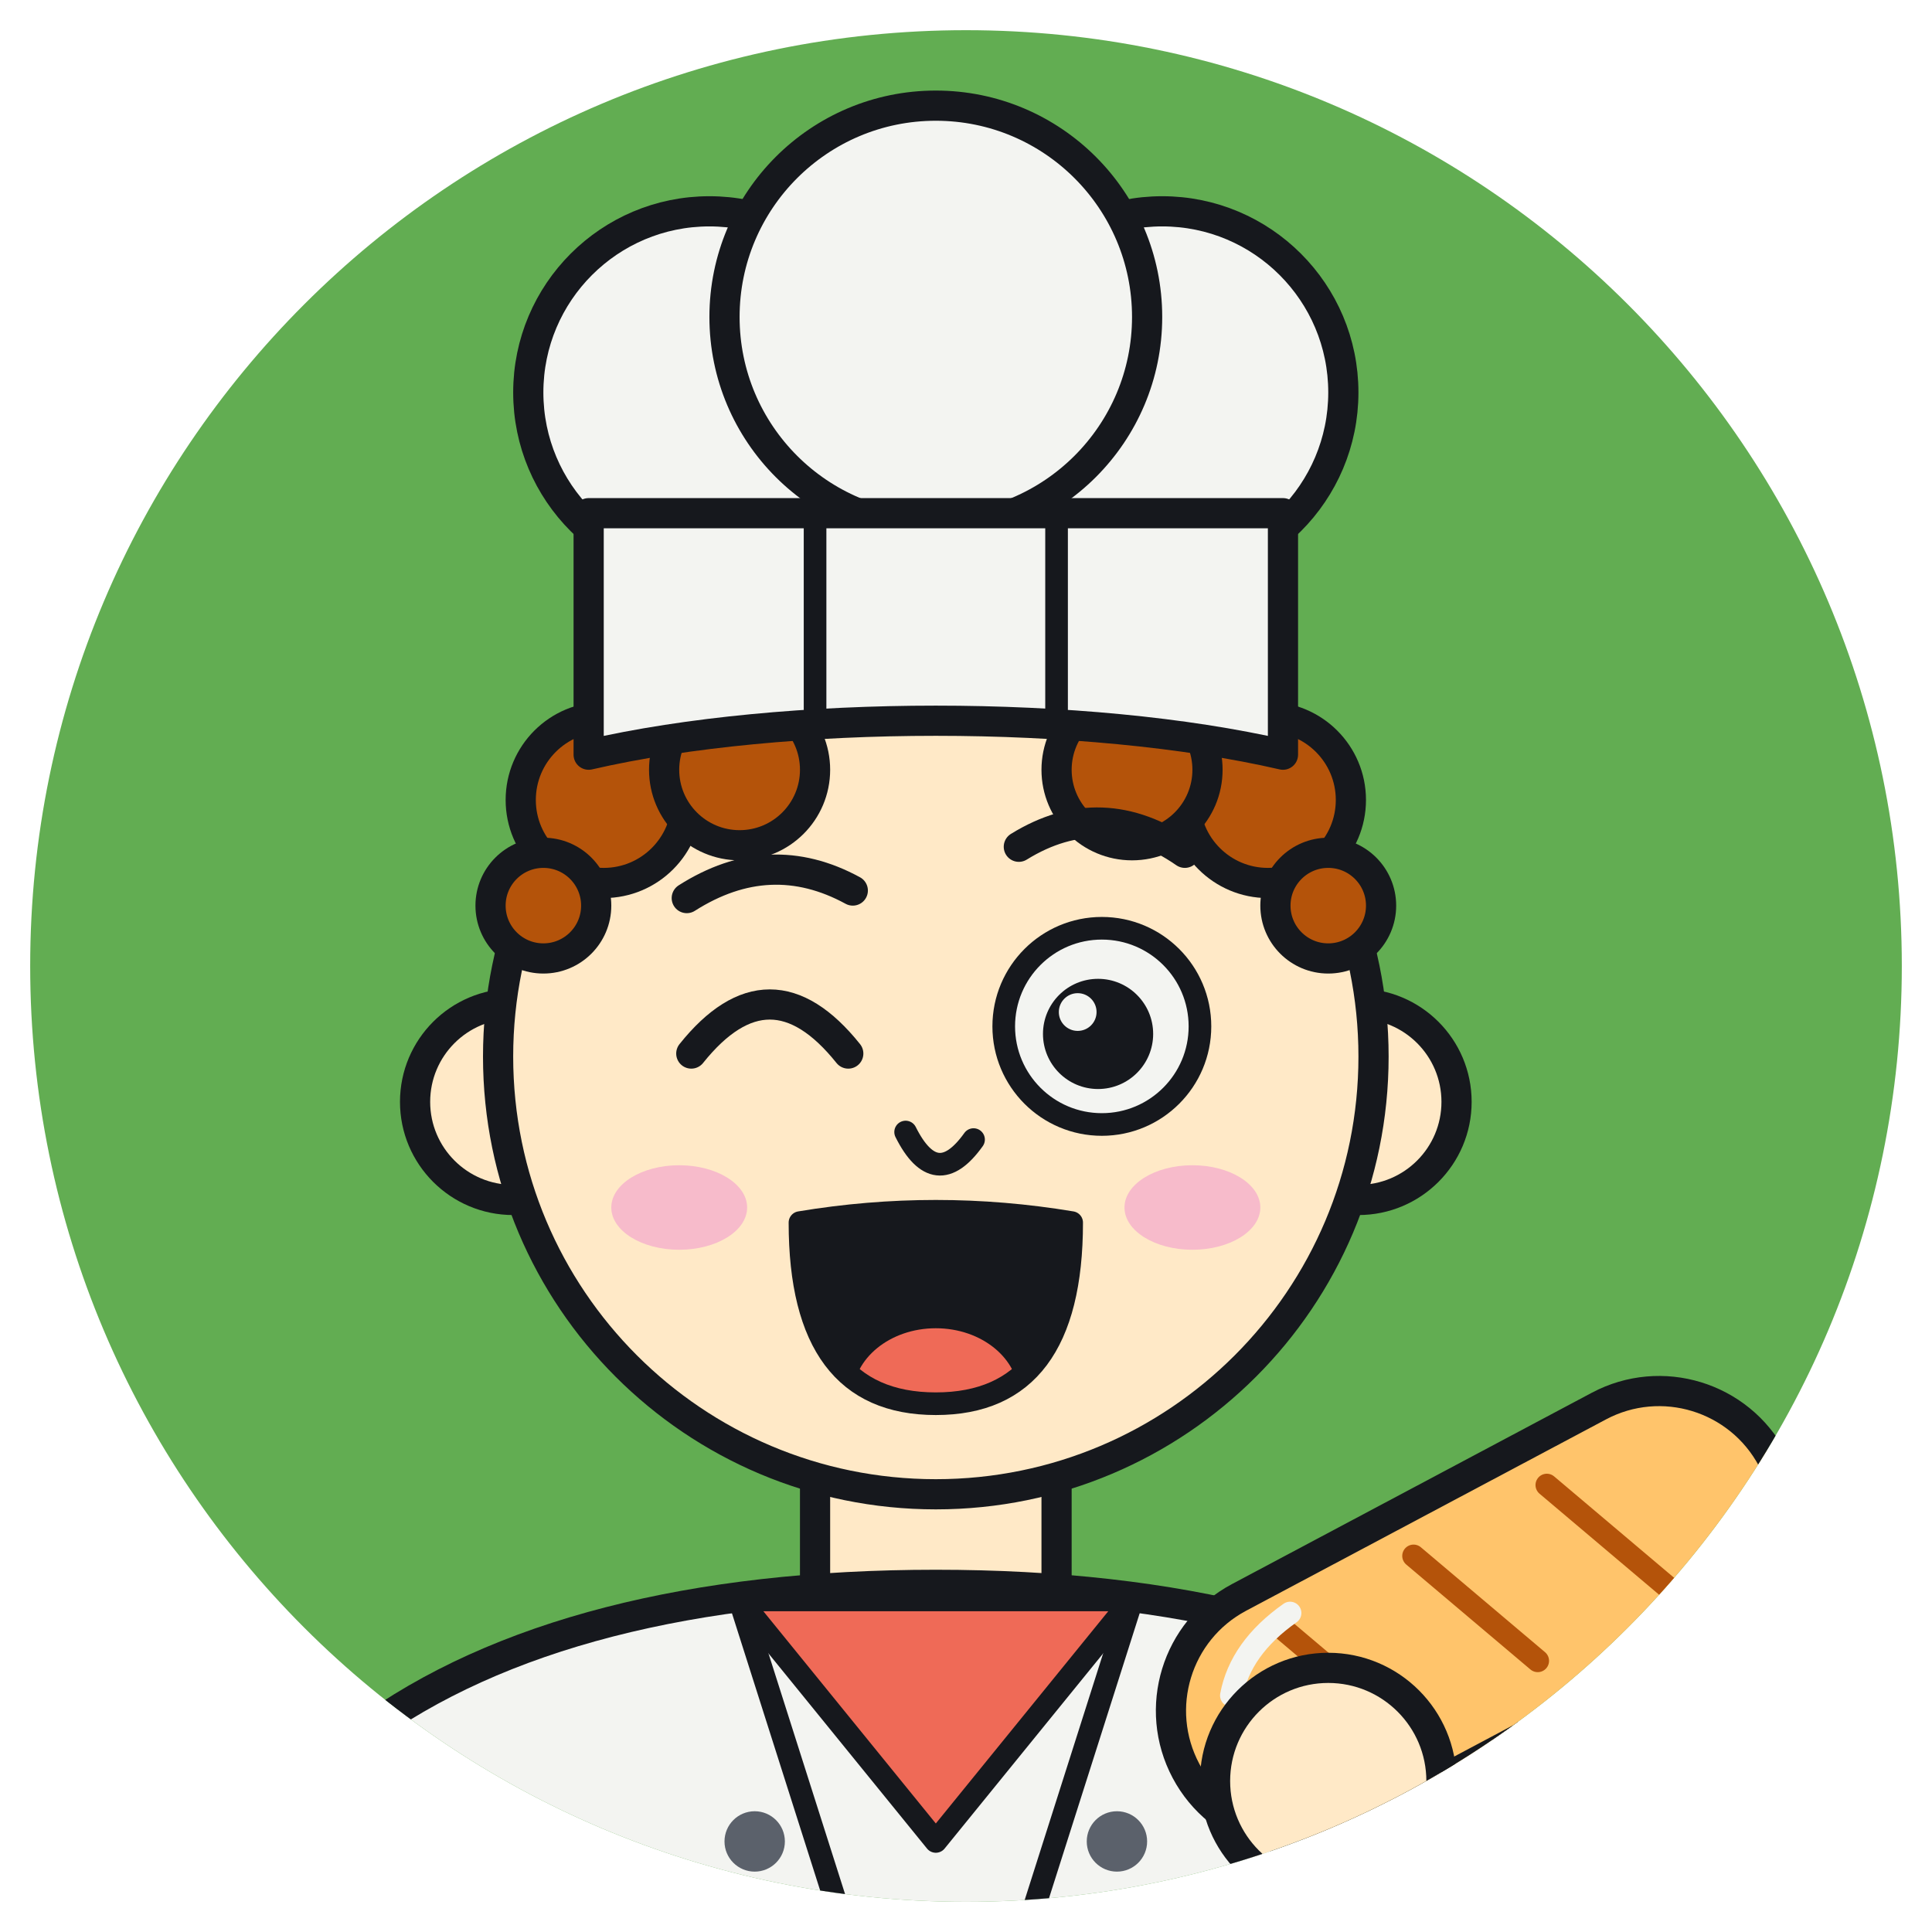
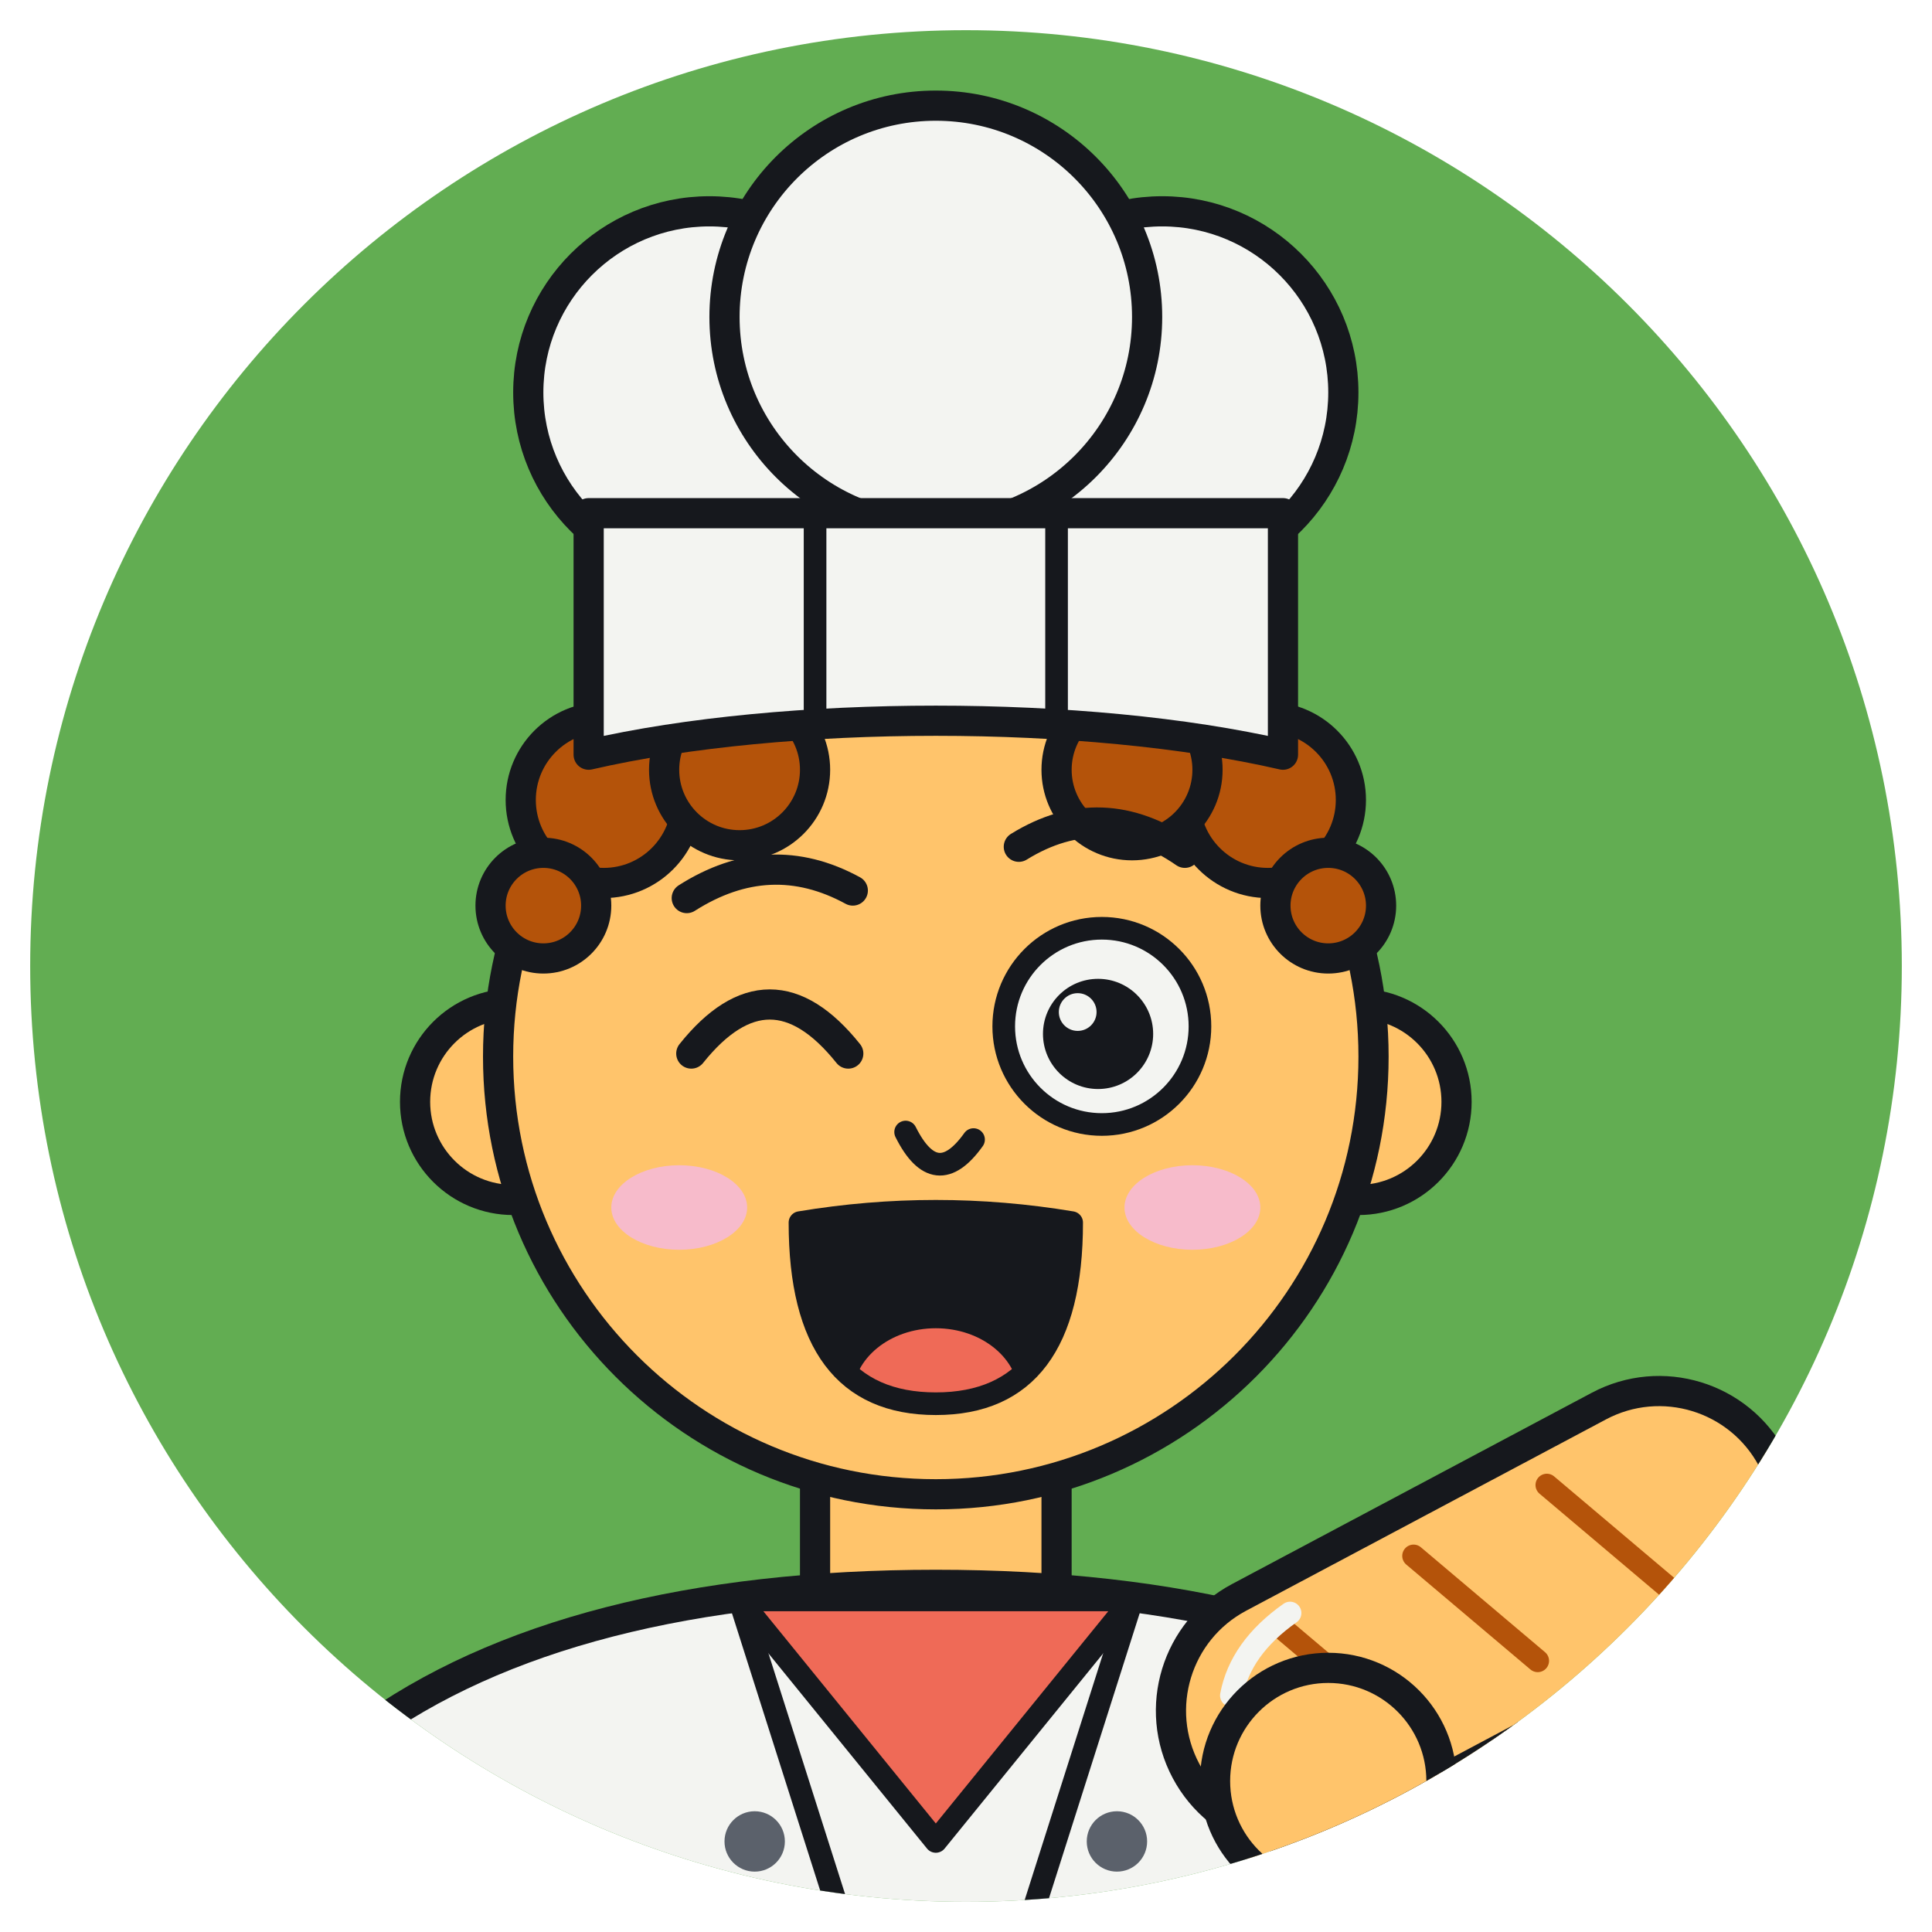
<svg xmlns="http://www.w3.org/2000/svg" viewBox="0 0 256 256" width="256" height="256" stroke-linejoin="round" stroke-linecap="round">
  <defs>
    <clipPath id="nando-1">
      <circle cx="128" cy="128" r="124" fill="#62AD52" />
    </clipPath>
    <clipPath id="nando-2">
      <path d="M -18 22 Q 0 19 18 22 Q 18 46 0 46 Q -18 46 -18 22 Z" fill="#16181D" />
    </clipPath>
  </defs>
  <circle cx="128" cy="128" r="124" fill="#62AD52" />
  <g clip-path="url(#nando-1)">
    <g transform="translate(124 140)">
-       <rect x="-16" y="40" width="32" height="40" rx="8" fill="#FFE9C7" stroke="#16181D" stroke-width="4" />
+       <rect class="skin" x="-16" y="40" width="32" height="40" rx="8" fill="#FFC46B" stroke="#16181D" stroke-width="4" />
      <path d="M -104 150 C -104 96 -64 70 0 70 C 64 70 104 96 104 150 Z" fill="#F3F4F1" stroke="#16181D" stroke-width="4" />
      <path d="M -26 72 L 0 104 L 26 72 Z" fill="#EF6A57" stroke="#16181D" stroke-width="3" />
      <path d="M -26 72 L -12 116 M 26 72 L 12 116" fill="none" stroke="#16181D" stroke-width="3" />
      <circle cx="-24" cy="104" r="4" fill="#5B616B" />
      <circle cx="24" cy="104" r="4" fill="#5B616B" />
      <circle cx="-30" cy="128" r="4" fill="#5B616B" />
      <circle cx="30" cy="128" r="4" fill="#5B616B" />
-       <circle cx="-56" cy="6" r="13" fill="#FFE9C7" stroke="#16181D" stroke-width="4" />
-       <circle cx="56" cy="6" r="13" fill="#FFE9C7" stroke="#16181D" stroke-width="4" />
-       <circle cx="0" cy="0" r="58" fill="#FFE9C7" stroke="#16181D" stroke-width="4" />
+       <circle class="skin" cx="-56" cy="6" r="13" fill="#FFC46B" stroke="#16181D" stroke-width="4" />
+       <circle class="skin" cx="56" cy="6" r="13" fill="#FFC46B" stroke="#16181D" stroke-width="4" />
+       <circle class="skin" cx="0" cy="0" r="58" fill="#FFC46B" stroke="#16181D" stroke-width="4" />
      <circle cx="-44" cy="-34" r="11" fill="#B4530A" stroke="#16181D" stroke-width="4" />
      <circle cx="-26" cy="-38" r="10" fill="#B4530A" stroke="#16181D" stroke-width="4" />
      <circle cx="44" cy="-34" r="11" fill="#B4530A" stroke="#16181D" stroke-width="4" />
      <circle cx="26" cy="-38" r="10" fill="#B4530A" stroke="#16181D" stroke-width="4" />
      <circle cx="-52" cy="-20" r="7" fill="#B4530A" stroke="#16181D" stroke-width="4" />
      <circle cx="52" cy="-20" r="7" fill="#B4530A" stroke="#16181D" stroke-width="4" />
      <circle cx="-30" cy="-88" r="24" fill="#F3F4F1" stroke="#16181D" stroke-width="4" />
      <circle cx="30" cy="-88" r="24" fill="#F3F4F1" stroke="#16181D" stroke-width="4" />
      <circle cx="0" cy="-98" r="28" fill="#F3F4F1" stroke="#16181D" stroke-width="4" />
      <path d="M -46 -72 L -46 -40 C -20 -46 20 -46 46 -40 L 46 -72 Z" fill="#F3F4F1" stroke="#16181D" stroke-width="4" />
      <path d="M -16 -70 L -16 -46 M 16 -70 L 16 -46" fill="none" stroke="#16181D" stroke-width="3" />
      <path d="M -32.4 -0.4 Q -22 -13.4 -11.6 -0.4" fill="none" stroke="#16181D" stroke-width="4" />
      <circle cx="22" cy="-4" r="13" fill="#F3F4F1" stroke="#16181D" stroke-width="3" />
      <circle cx="21.5" cy="-3" r="7.3" fill="#16181D" />
      <circle cx="18.8" cy="-5.9" r="2.5" fill="#F3F4F1" />
      <path d="M -33 -21 Q -22 -28 -11 -22" fill="none" stroke="#16181D" stroke-width="4" />
      <path d="M 11 -27.8 Q 22 -34.6 33 -27" fill="none" stroke="#16181D" stroke-width="4" />
      <ellipse cx="-34" cy="20" rx="9" ry="5.6" fill="#F7BBCB" />
      <ellipse cx="34" cy="20" rx="9" ry="5.6" fill="#F7BBCB" />
      <path d="M -4 10 Q 0 18 5 11" fill="none" stroke="#16181D" stroke-width="3" />
      <path d="M -18 22 Q 0 19 18 22 Q 18 46 0 46 Q -18 46 -18 22 Z" fill="#16181D" />
      <ellipse cx="0" cy="45" rx="11" ry="9" fill="#EF6A57" clip-path="url(#nando-2)" />
      <path d="M -18 22 Q 0 19 18 22 Q 18 46 0 46 Q -18 46 -18 22 Z" fill="none" stroke="#16181D" stroke-width="3" />
    </g>
    <g transform="translate(196 214) rotate(-28)">
      <rect x="-44" y="-17" width="88" height="34" rx="17" fill="#FFC46B" stroke="#16181D" stroke-width="4" />
      <path d="M -24 -11 L -16 9 M -4 -11 L 4 9 M 16 -11 L 24 9" fill="none" stroke="#B4530A" stroke-width="3" />
      <path d="M -34 -6 Q -30 -11 -22 -12" fill="none" stroke="#F3F4F1" stroke-width="3" />
    </g>
-     <circle cx="176" cy="236" r="15" fill="#FFE9C7" stroke="#16181D" stroke-width="4" />
+     <circle class="skin" cx="176" cy="236" r="15" fill="#FFC46B" stroke="#16181D" stroke-width="4" />
  </g>
</svg>
